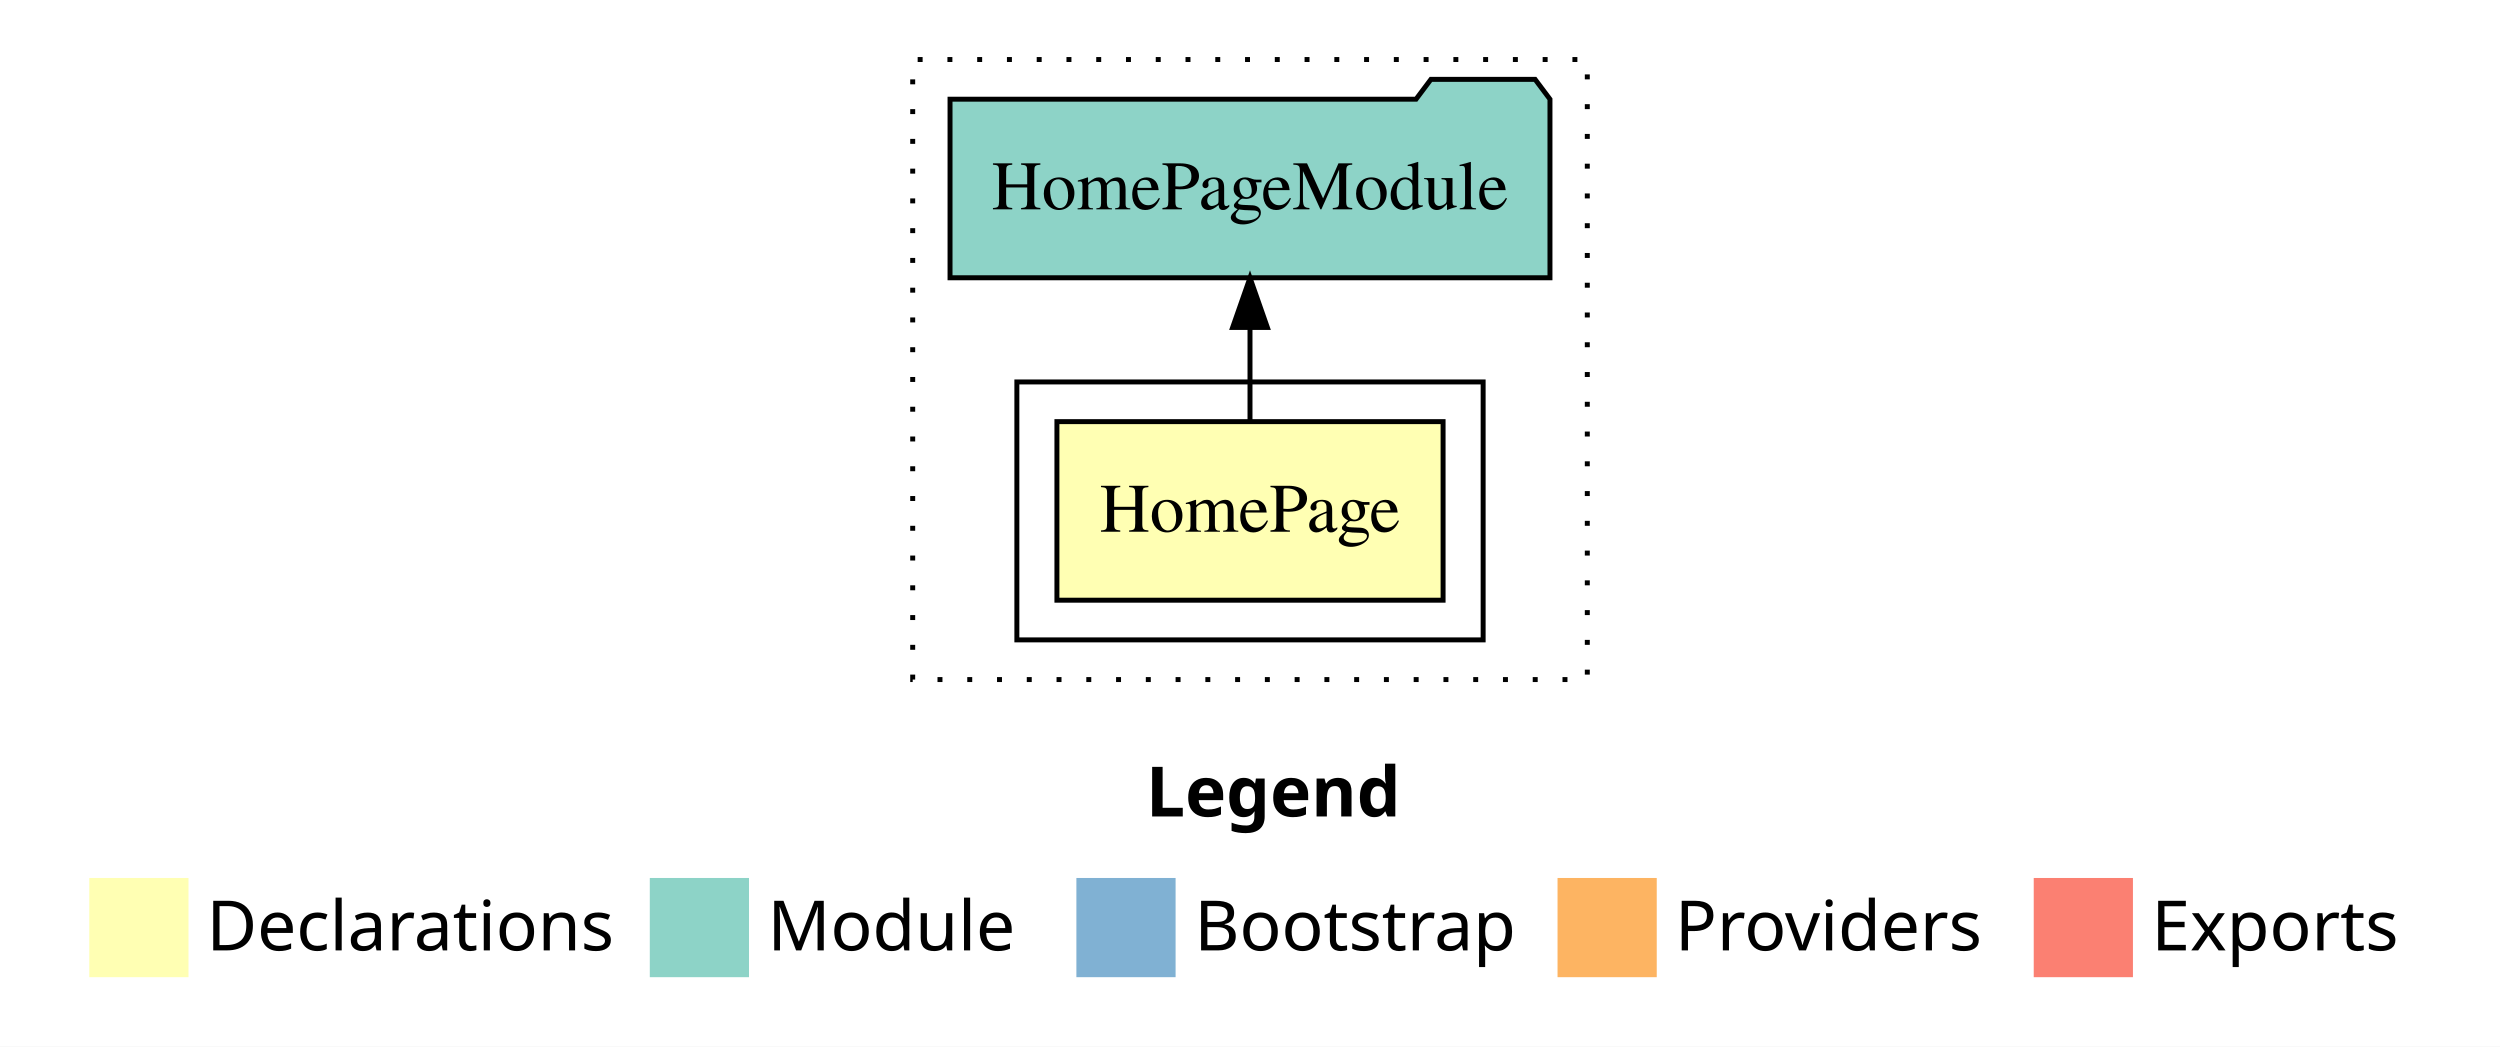
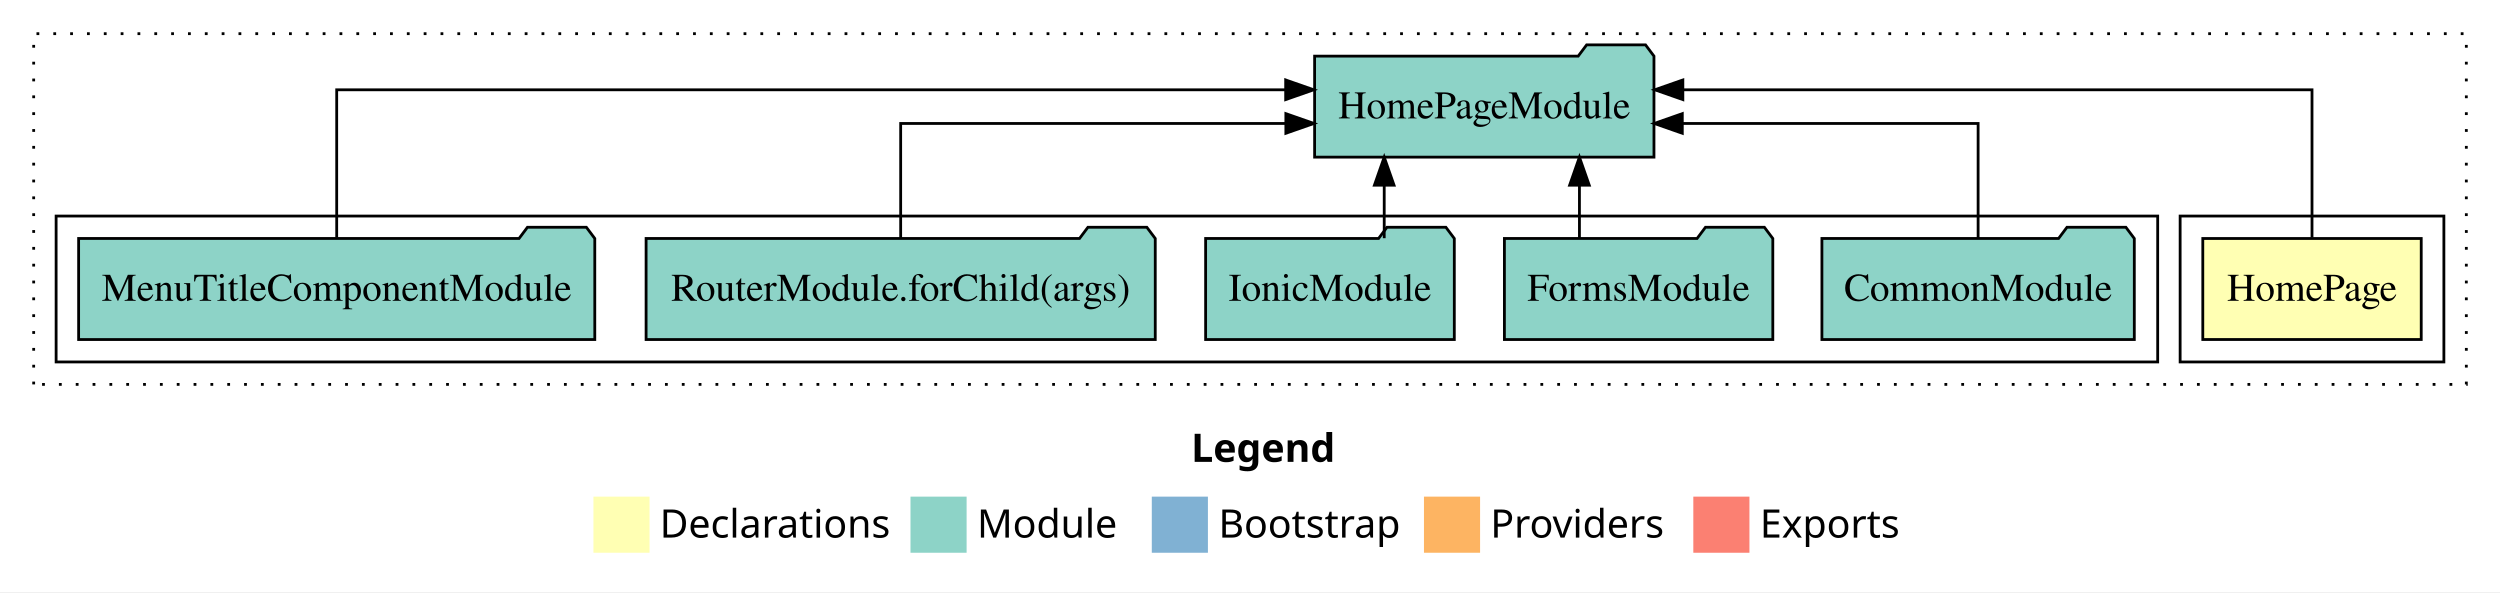
- <svg xmlns="http://www.w3.org/2000/svg" width="504pt" height="211pt" viewBox="0.00 0.00 504.00 211.00">
+ <svg xmlns="http://www.w3.org/2000/svg" width="891pt" height="211pt" viewBox="0.00 0.00 891.00 211.00">
  <g id="graph0" class="graph" transform="scale(1 1) rotate(0) translate(4 207)">
-     <polygon fill="#ffffff" stroke="transparent" points="-4,4 -4,-207 500,-207 500,4 -4,4" />
-     <text text-anchor="start" x="227.009" y="-42.4" font-family="sans-serif" font-weight="bold" font-size="14.00" fill="#000000">Legend</text>
-     <polygon fill="#ffffb3" stroke="transparent" points="14,-10 14,-30 34,-30 34,-10 14,-10" />
-     <text text-anchor="start" x="37.629" y="-15.4" font-family="sans-serif" font-size="14.00" fill="#000000">  Declarations</text>
-     <polygon fill="#8dd3c7" stroke="transparent" points="127,-10 127,-30 147,-30 147,-10 127,-10" />
-     <text text-anchor="start" x="150.725" y="-15.4" font-family="sans-serif" font-size="14.00" fill="#000000">  Module</text>
-     <polygon fill="#80b1d3" stroke="transparent" points="213,-10 213,-30 233,-30 233,-10 213,-10" />
-     <text text-anchor="start" x="236.781" y="-15.4" font-family="sans-serif" font-size="14.00" fill="#000000">  Bootstrap</text>
-     <polygon fill="#fdb462" stroke="transparent" points="310,-10 310,-30 330,-30 330,-10 310,-10" />
-     <text text-anchor="start" x="333.673" y="-15.4" font-family="sans-serif" font-size="14.00" fill="#000000">  Providers</text>
-     <polygon fill="#fb8072" stroke="transparent" points="406,-10 406,-30 426,-30 426,-10 406,-10" />
-     <text text-anchor="start" x="429.726" y="-15.4" font-family="sans-serif" font-size="14.00" fill="#000000">  Exports</text>
+     <polygon fill="#ffffff" stroke="transparent" points="-4,4 -4,-207 887,-207 887,4 -4,4" />
+     <text text-anchor="start" x="420.509" y="-42.4" font-family="sans-serif" font-weight="bold" font-size="14.00" fill="#000000">Legend</text>
+     <polygon fill="#ffffb3" stroke="transparent" points="207.5,-10 207.5,-30 227.5,-30 227.5,-10 207.5,-10" />
+     <text text-anchor="start" x="231.129" y="-15.4" font-family="sans-serif" font-size="14.00" fill="#000000">  Declarations</text>
+     <polygon fill="#8dd3c7" stroke="transparent" points="320.5,-10 320.5,-30 340.5,-30 340.5,-10 320.5,-10" />
+     <text text-anchor="start" x="344.225" y="-15.4" font-family="sans-serif" font-size="14.00" fill="#000000">  Module</text>
+     <polygon fill="#80b1d3" stroke="transparent" points="406.5,-10 406.5,-30 426.5,-30 426.5,-10 406.5,-10" />
+     <text text-anchor="start" x="430.281" y="-15.4" font-family="sans-serif" font-size="14.00" fill="#000000">  Bootstrap</text>
+     <polygon fill="#fdb462" stroke="transparent" points="503.5,-10 503.5,-30 523.5,-30 523.5,-10 503.5,-10" />
+     <text text-anchor="start" x="527.173" y="-15.4" font-family="sans-serif" font-size="14.00" fill="#000000">  Providers</text>
+     <polygon fill="#fb8072" stroke="transparent" points="599.5,-10 599.5,-30 619.5,-30 619.5,-10 599.5,-10" />
+     <text text-anchor="start" x="623.226" y="-15.4" font-family="sans-serif" font-size="14.00" fill="#000000">  Exports</text>
    <g id="clust1" class="cluster">
-       <polygon fill="none" stroke="#000000" stroke-dasharray="1,5" points="180,-70 180,-195 316,-195 316,-70 180,-70" />
+       <polygon fill="none" stroke="#000000" stroke-dasharray="1,5" points="8,-70 8,-195 875,-195 875,-70 8,-70" />
    </g>
    <g id="clust2" class="cluster">
-       <polygon fill="none" stroke="#000000" points="201,-78 201,-130 295,-130 295,-78 201,-78" />
+       <polygon fill="none" stroke="#000000" points="773,-78 773,-130 867,-130 867,-78 773,-78" />
+     </g>
+     <g id="clust4" class="cluster">
+       <polygon fill="none" stroke="#000000" points="16,-78 16,-130 765,-130 765,-78 16,-78" />
    </g>
    <g id="node1" class="node">
-       <polygon fill="#ffffb3" stroke="#000000" points="286.925,-122 209.075,-122 209.075,-86 286.925,-86 286.925,-122" />
-       <text text-anchor="middle" x="248" y="-99.8" font-family="Times,serif" font-size="14.00" fill="#000000">HomePage</text>
+       <polygon fill="#ffffb3" stroke="#000000" points="858.925,-122 781.075,-122 781.075,-86 858.925,-86 858.925,-122" />
+       <text text-anchor="middle" x="820" y="-99.8" font-family="Times,serif" font-size="14.00" fill="#000000">HomePage</text>
    </g>
    <g id="node2" class="node">
-       <polygon fill="#8dd3c7" stroke="#000000" points="308.473,-187 305.473,-191 284.473,-191 281.473,-187 187.527,-187 187.527,-151 308.473,-151 308.473,-187" />
-       <text text-anchor="middle" x="248" y="-164.8" font-family="Times,serif" font-size="14.00" fill="#000000">HomePageModule</text>
+       <polygon fill="#8dd3c7" stroke="#000000" points="585.473,-187 582.473,-191 561.473,-191 558.473,-187 464.527,-187 464.527,-151 585.473,-151 585.473,-187" />
+       <text text-anchor="middle" x="525" y="-164.8" font-family="Times,serif" font-size="14.00" fill="#000000">HomePageModule</text>
    </g>
    <g id="edge1" class="edge">
-       <path fill="none" stroke="#000000" d="M248,-122.106C248,-122.106 248,-140.991 248,-140.991" />
-       <polygon fill="#000000" stroke="#000000" points="244.5,-140.991 248,-150.991 251.5,-140.991 244.5,-140.991" />
+       <path fill="none" stroke="#000000" d="M820,-122.284C820,-143.321 820,-175 820,-175 820,-175 595.766,-175 595.766,-175" />
+       <polygon fill="#000000" stroke="#000000" points="595.766,-171.5 585.766,-175 595.766,-178.5 595.766,-171.5" />
+     </g>
+     <g id="node3" class="node">
+       <polygon fill="#8dd3c7" stroke="#000000" points="756.668,-122 753.668,-126 732.668,-126 729.668,-122 645.332,-122 645.332,-86 756.668,-86 756.668,-122" />
+       <text text-anchor="middle" x="701" y="-99.8" font-family="Times,serif" font-size="14.00" fill="#000000">CommonModule</text>
+     </g>
+     <g id="edge2" class="edge">
+       <path fill="none" stroke="#000000" d="M701,-122.022C701,-139.373 701,-163 701,-163 701,-163 595.569,-163 595.569,-163" />
+       <polygon fill="#000000" stroke="#000000" points="595.569,-159.5 585.569,-163 595.569,-166.5 595.569,-159.5" />
+     </g>
+     <g id="node4" class="node">
+       <polygon fill="#8dd3c7" stroke="#000000" points="627.829,-122 624.829,-126 603.829,-126 600.829,-122 532.171,-122 532.171,-86 627.829,-86 627.829,-122" />
+       <text text-anchor="middle" x="580" y="-99.8" font-family="Times,serif" font-size="14.00" fill="#000000">FormsModule</text>
+     </g>
+     <g id="edge3" class="edge">
+       <path fill="none" stroke="#000000" d="M558.911,-122.106C558.911,-122.106 558.911,-140.991 558.911,-140.991" />
+       <polygon fill="#000000" stroke="#000000" points="555.411,-140.991 558.911,-150.991 562.411,-140.991 555.411,-140.991" />
+     </g>
+     <g id="node5" class="node">
+       <polygon fill="#8dd3c7" stroke="#000000" points="514.316,-122 511.316,-126 490.316,-126 487.316,-122 425.684,-122 425.684,-86 514.316,-86 514.316,-122" />
+       <text text-anchor="middle" x="470" y="-99.8" font-family="Times,serif" font-size="14.00" fill="#000000">IonicModule</text>
+     </g>
+     <g id="edge4" class="edge">
+       <path fill="none" stroke="#000000" d="M489.336,-122.106C489.336,-122.106 489.336,-140.991 489.336,-140.991" />
+       <polygon fill="#000000" stroke="#000000" points="485.836,-140.991 489.336,-150.991 492.836,-140.991 485.836,-140.991" />
+     </g>
+     <g id="node6" class="node">
+       <polygon fill="#8dd3c7" stroke="#000000" points="407.732,-122 404.732,-126 383.732,-126 380.732,-122 226.268,-122 226.268,-86 407.732,-86 407.732,-122" />
+       <text text-anchor="middle" x="317" y="-99.8" font-family="Times,serif" font-size="14.00" fill="#000000">RouterModule.forChild(args)</text>
+     </g>
+     <g id="edge5" class="edge">
+       <path fill="none" stroke="#000000" d="M317,-122.022C317,-139.373 317,-163 317,-163 317,-163 454.279,-163 454.279,-163" />
+       <polygon fill="#000000" stroke="#000000" points="454.279,-166.5 464.279,-163 454.279,-159.5 454.279,-166.5" />
+     </g>
+     <g id="node7" class="node">
+       <polygon fill="#8dd3c7" stroke="#000000" points="207.98,-122 204.98,-126 183.98,-126 180.98,-122 24.02,-122 24.02,-86 207.98,-86 207.98,-122" />
+       <text text-anchor="middle" x="116" y="-99.8" font-family="Times,serif" font-size="14.00" fill="#000000">MenuTitleComponentModule</text>
+     </g>
+     <g id="edge6" class="edge">
+       <path fill="none" stroke="#000000" d="M116,-122.284C116,-143.321 116,-175 116,-175 116,-175 454.21,-175 454.21,-175" />
+       <polygon fill="#000000" stroke="#000000" points="454.21,-178.5 464.21,-175 454.21,-171.5 454.21,-178.5" />
    </g>
  </g>
</svg>
